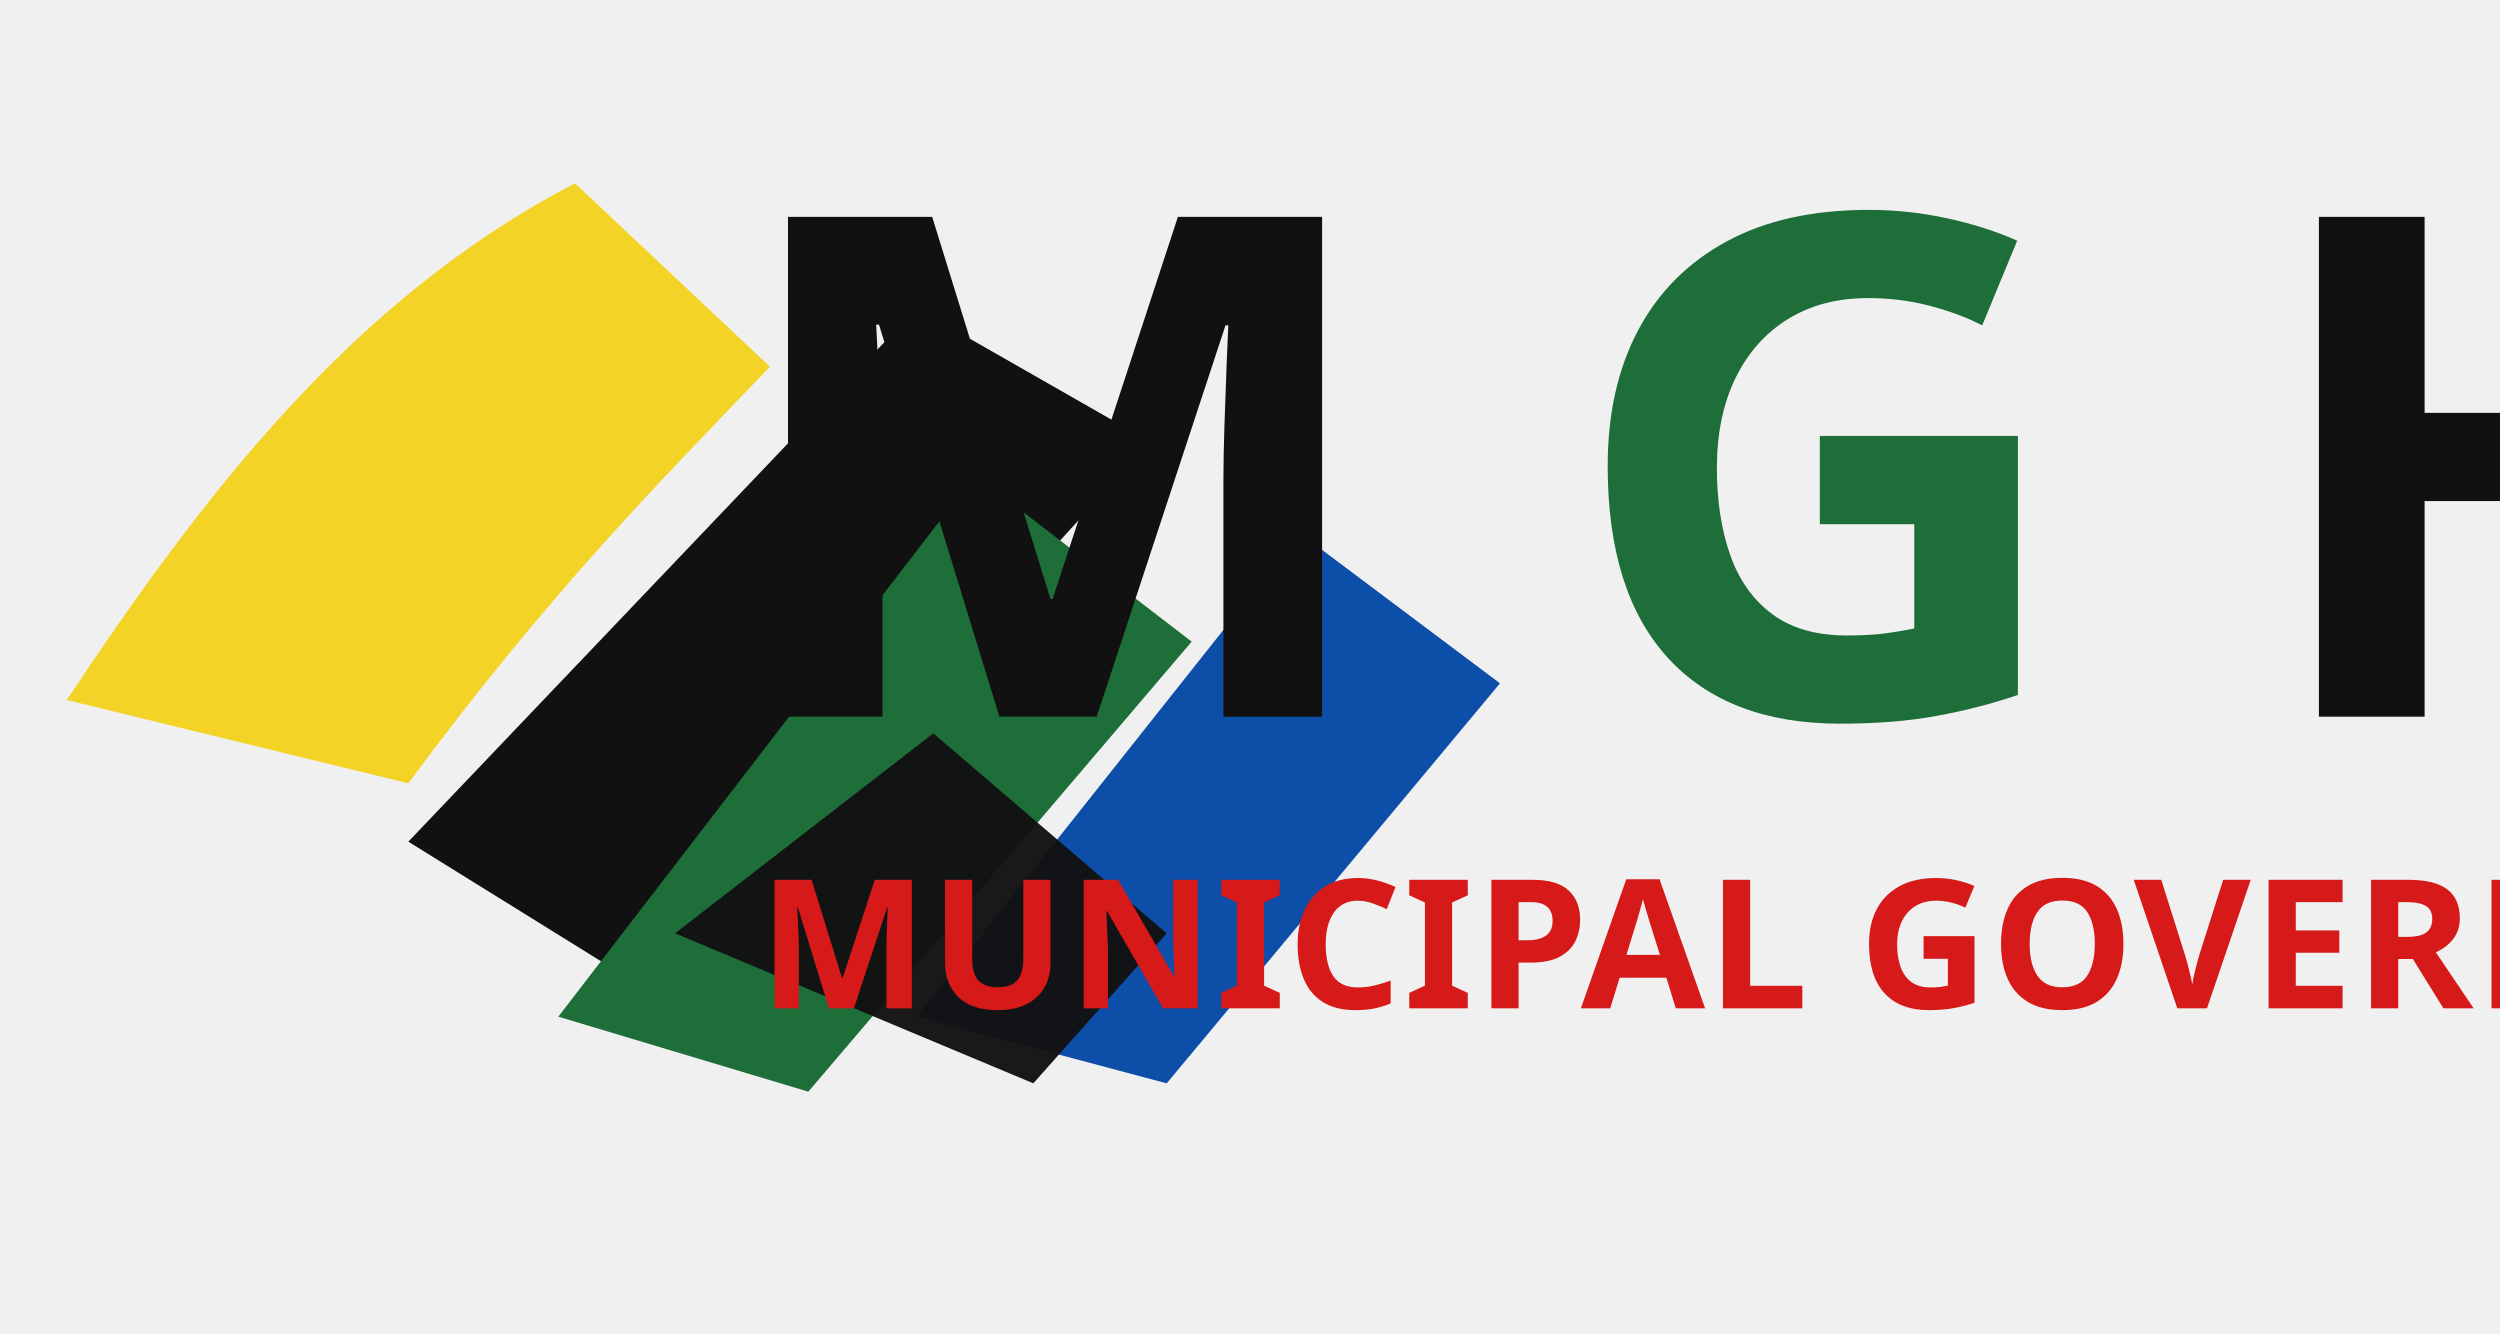
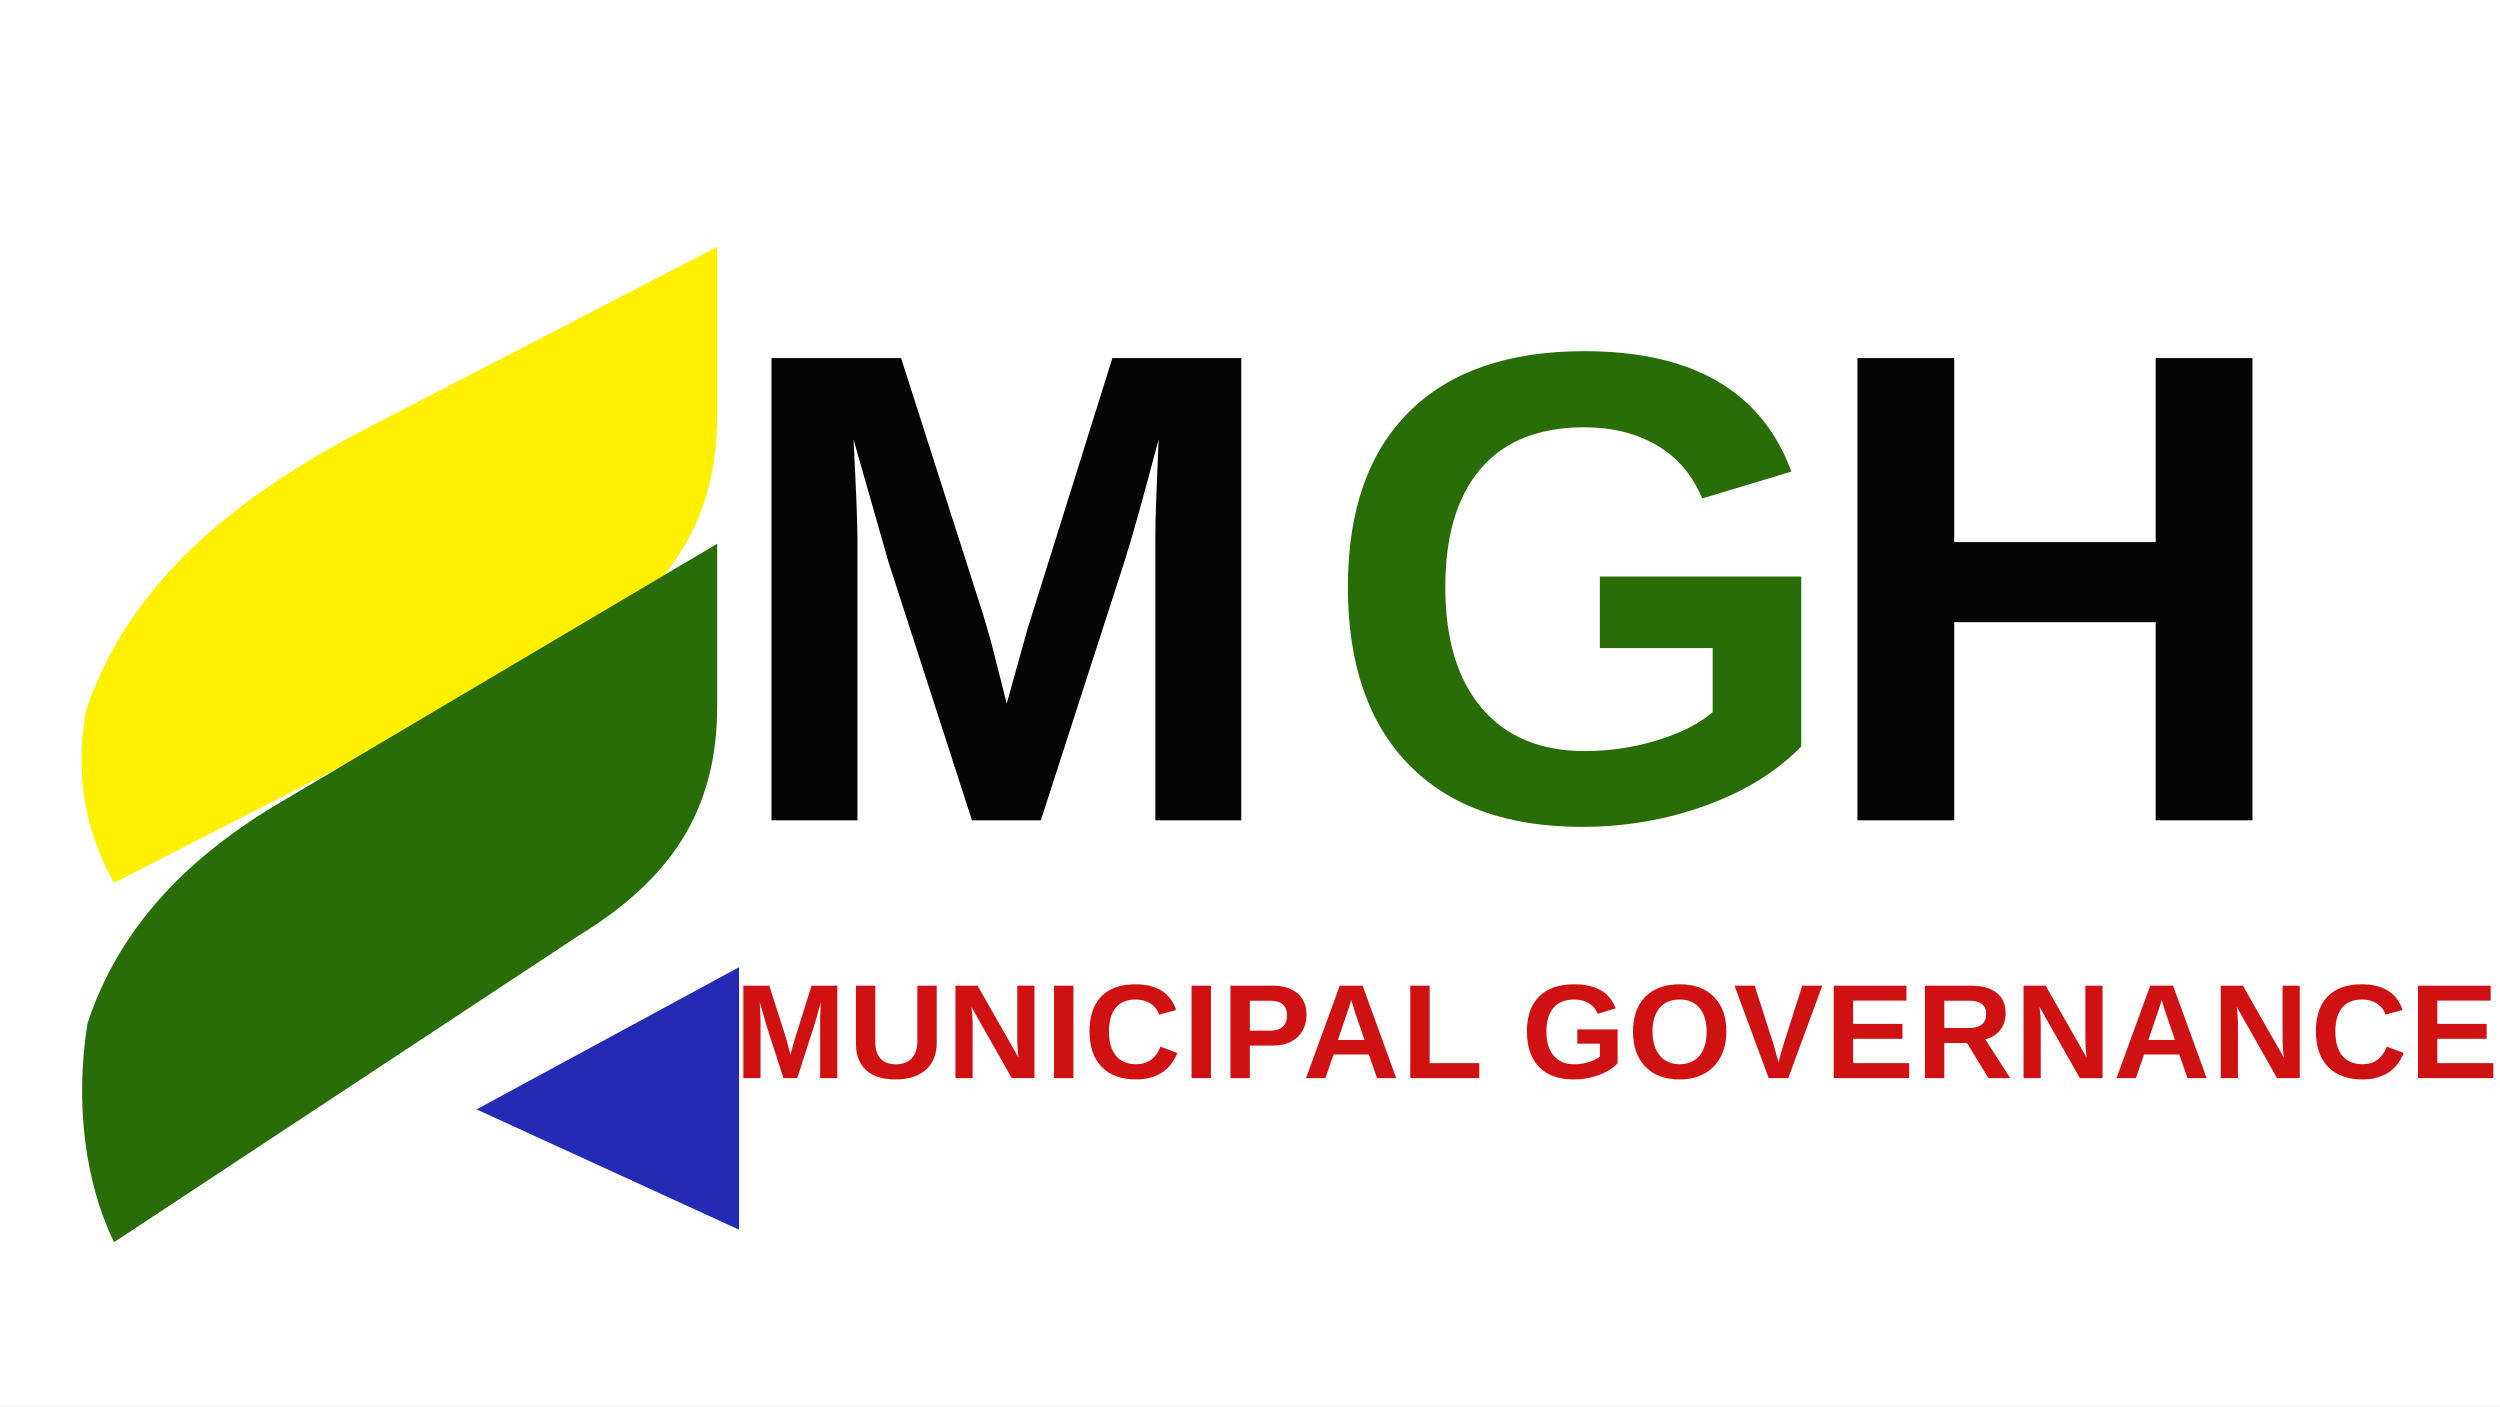
- <svg xmlns="http://www.w3.org/2000/svg" viewBox="0 0 1500 800" role="img" aria-labelledby="title desc">
-   <g>
-     <path d="M40 420 C120 300, 210 180, 345 110 L 462 220 C 395 290, 330 355, 245 470 L 40 420 Z" fill="#f3d426" />
-     <path d="M245 505 L 550 185 L 690 265 L 390 595 Z" fill="#111111" />
-     <path d="M335 610 L 585 285 L 715 385 L 485 655 Z" fill="#1d6e38" />
-     <path d="M550 610 L 780 320 L 900 410 L 700 650 Z" fill="#0d4ea8" />
-     <path d="M405 560 L 560 440 L 700 560 L 620 650 L 405 560 Z" fill="#111111" opacity="0.96" />
-     <text x="435" y="430" font-size="420" font-weight="900" font-family="Arial Black, Segoe UI, sans-serif" letter-spacing="-26">
-       <tspan fill="#111111">M</tspan>
-       <tspan fill="#1d6e38">G</tspan>
-       <tspan fill="#111111">H</tspan>
-     </text>
-     <text x="455" y="605" font-size="108" font-weight="900" font-family="Arial Black, Segoe UI, sans-serif" fill="#d61919" letter-spacing="1">MUNICIPAL GOVERNANCE HUB</text>
-   </g>
+ <svg xmlns="http://www.w3.org/2000/svg" viewBox="0 0 1600 900" role="img" aria-labelledby="logo-title logo-description">
+   <rect width="1600" height="900" fill="#ffffff" />
+   <path fill="#fff000" d="M55 455c28-84 99-139 180-181l224-116v108c0 65-29 112-87 146L73 565c-19-34-25-70-18-110z" />
+   <path fill="#296d08" d="M56 655c20-61 64-107 126-143l277-164v104c0 67-30 111-89 147L73 795c-19-39-25-90-17-140z" />
+   <path fill="#252ab5" d="M305 710l168-91v168l-168-77z" />
+   <text x="465" y="525" fill="#050505" font-family="Arial Black, Arial, sans-serif" font-size="430" font-weight="900" letter-spacing="-22">M</text>
+   <text x="845" y="525" fill="#296d08" font-family="Arial Black, Arial, sans-serif" font-size="430" font-weight="900" letter-spacing="-22">G</text>
+   <text x="1160" y="525" fill="#050505" font-family="Arial Black, Arial, sans-serif" font-size="430" font-weight="900" letter-spacing="-22">H</text>
+   <text x="470" y="690" fill="#cf1111" font-family="Arial Narrow, Arial, sans-serif" font-size="86" font-weight="900" letter-spacing="1">MUNICIPAL GOVERNANCE HUB</text>
</svg>
